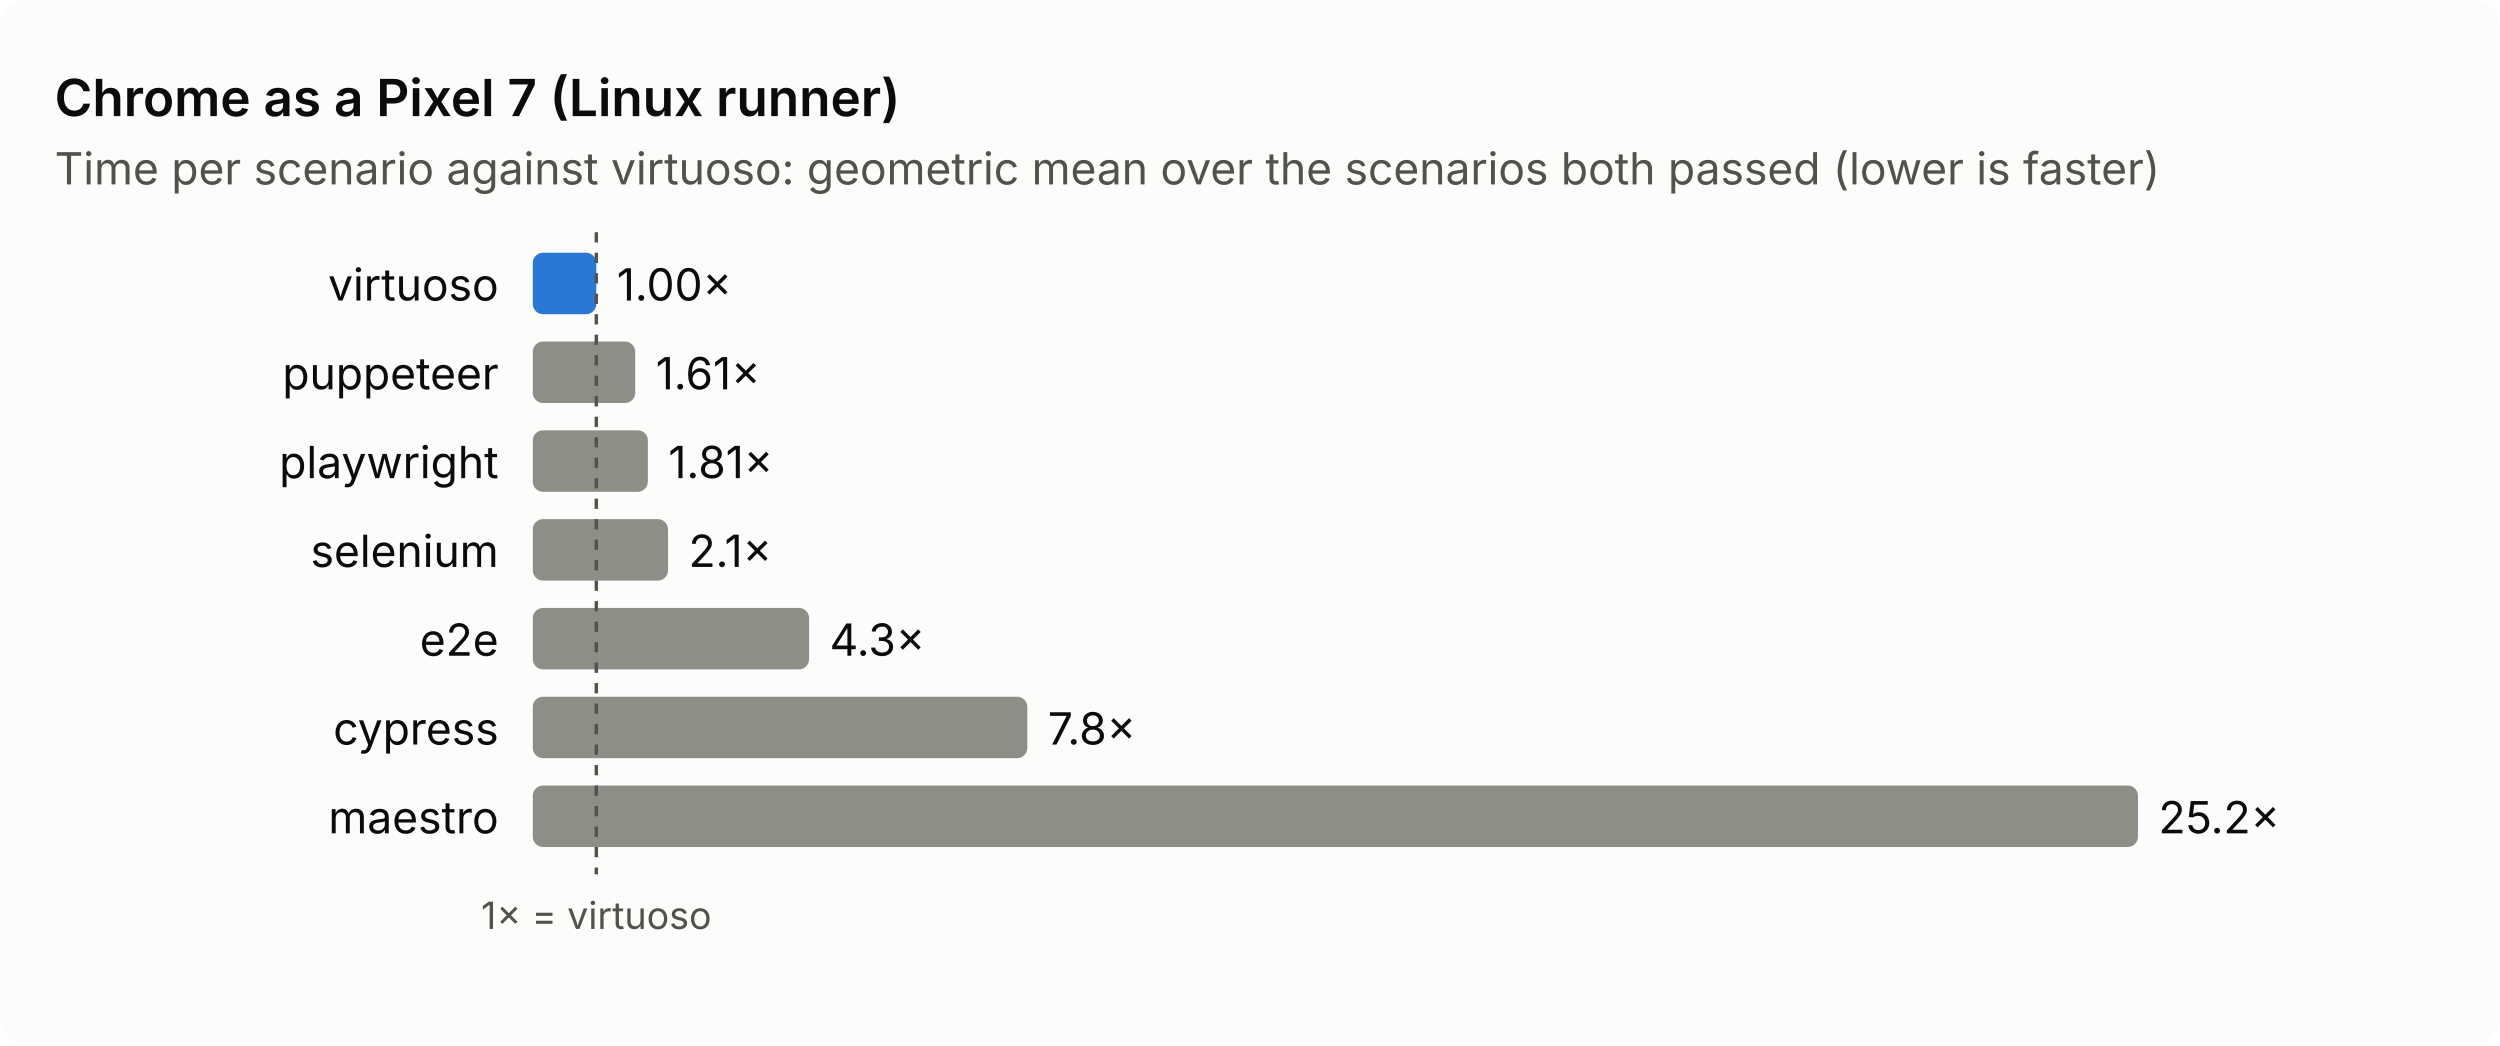
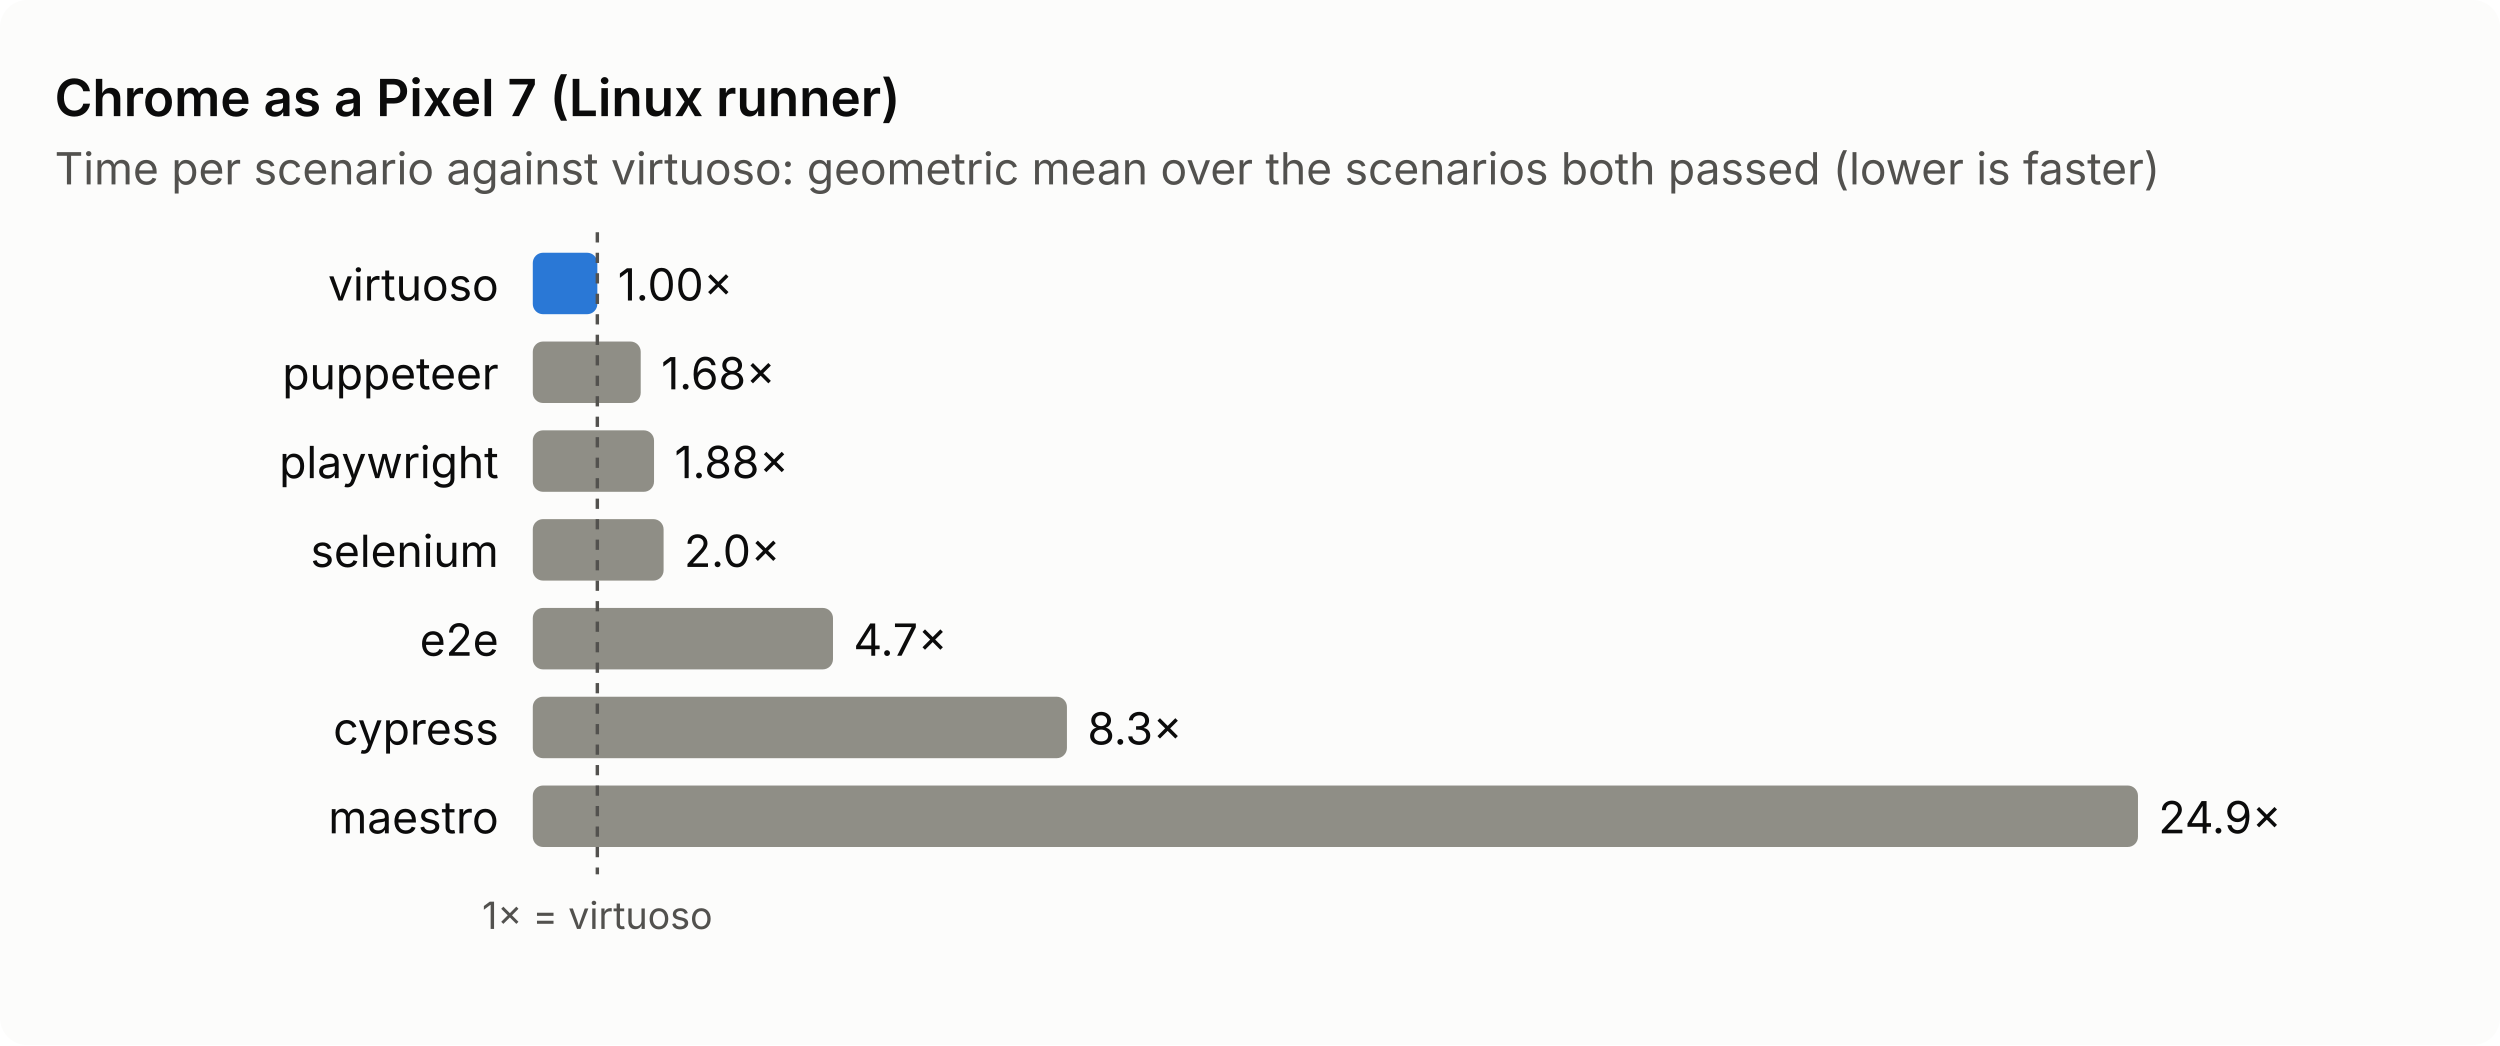
<svg xmlns="http://www.w3.org/2000/svg" viewBox="0 0 732 306" width="732" height="306" role="img" aria-label="Chrome as a Pixel 7 (Linux runner): time per scenario against virtuoso">
  <style>text{font:13px system-ui,-apple-system,'Segoe UI',sans-serif;fill:#0b0b0b}.sub,.axis{fill:#52514e}.axis{font-size:11px}.title{font-size:15px;font-weight:600}.bg{fill:#fcfcfb}.bar{fill:#8f8e86}.base{fill:#2a78d6}.ref{stroke:#52514e;stroke-dasharray:3 3}@media (prefers-color-scheme: dark){.bg{fill:#1a1a19}text{fill:#f0efec}.sub,.axis{fill:#c3c2b7}.base{fill:#3987e5}.ref{stroke:#c3c2b7}}</style>
  <rect class="bg" width="732" height="306" rx="8" />
  <text class="title" x="16" y="34.0">Chrome as a Pixel 7 (Linux runner)</text>
  <text class="sub" x="16" y="54.0">Time per scenario against virtuoso: geometric mean over the scenarios both passed (lower is faster)</text>
  <text x="146.0" y="88.0" text-anchor="end">virtuoso</text>
-   <rect class="bar base" x="156" y="74.0" width="18.6" height="18" rx="3" />
-   <text x="180.6" y="88.0">1.00×</text>
+   <rect class="bar base" x="156" y="74.0" width="18.9" height="18" rx="3" />
+   <text x="180.9" y="88.0">1.00×</text>
  <text x="146.0" y="114.0" text-anchor="end">puppeteer</text>
-   <rect class="bar" x="156" y="100.0" width="30.0" height="18" rx="3" />
-   <text x="192.0" y="114.0">1.61×</text>
+   <rect class="bar" x="156" y="100.0" width="31.6" height="18" rx="3" />
+   <text x="193.6" y="114.0">1.68×</text>
  <text x="146.0" y="140.0" text-anchor="end">playwright</text>
-   <rect class="bar" x="156" y="126.0" width="33.7" height="18" rx="3" />
-   <text x="195.7" y="140.0">1.81×</text>
+   <rect class="bar" x="156" y="126.0" width="35.5" height="18" rx="3" />
+   <text x="197.5" y="140.0">1.88×</text>
  <text x="146.0" y="166.0" text-anchor="end">selenium</text>
-   <rect class="bar" x="156" y="152.0" width="39.6" height="18" rx="3" />
-   <text x="201.6" y="166.0">2.1×</text>
+   <rect class="bar" x="156" y="152.0" width="38.3" height="18" rx="3" />
+   <text x="200.3" y="166.0">2.0×</text>
  <text x="146.0" y="192.0" text-anchor="end">e2e</text>
-   <rect class="bar" x="156" y="178.0" width="80.9" height="18" rx="3" />
-   <text x="242.9" y="192.0">4.3×</text>
+   <rect class="bar" x="156" y="178.0" width="87.9" height="18" rx="3" />
+   <text x="249.9" y="192.0">4.7×</text>
  <text x="146.0" y="218.0" text-anchor="end">cypress</text>
-   <rect class="bar" x="156" y="204.0" width="144.8" height="18" rx="3" />
-   <text x="306.8" y="218.0">7.8×</text>
+   <rect class="bar" x="156" y="204.0" width="156.4" height="18" rx="3" />
+   <text x="318.4" y="218.0">8.3×</text>
  <text x="146.0" y="244.0" text-anchor="end">maestro</text>
  <rect class="bar" x="156" y="230.0" width="470.0" height="18" rx="3" />
-   <text x="632.0" y="244.0">25.2×</text>
-   <line class="ref" x1="174.6" y1="68.0" x2="174.6" y2="256.0" />
-   <text class="axis" x="174.6" y="272.0" text-anchor="middle">1× = virtuoso</text>
+   <text x="632.0" y="244.0">24.9×</text>
+   <line class="ref" x1="174.9" y1="68.0" x2="174.9" y2="256.0" />
+   <text class="axis" x="174.9" y="272.0" text-anchor="middle">1× = virtuoso</text>
</svg>
